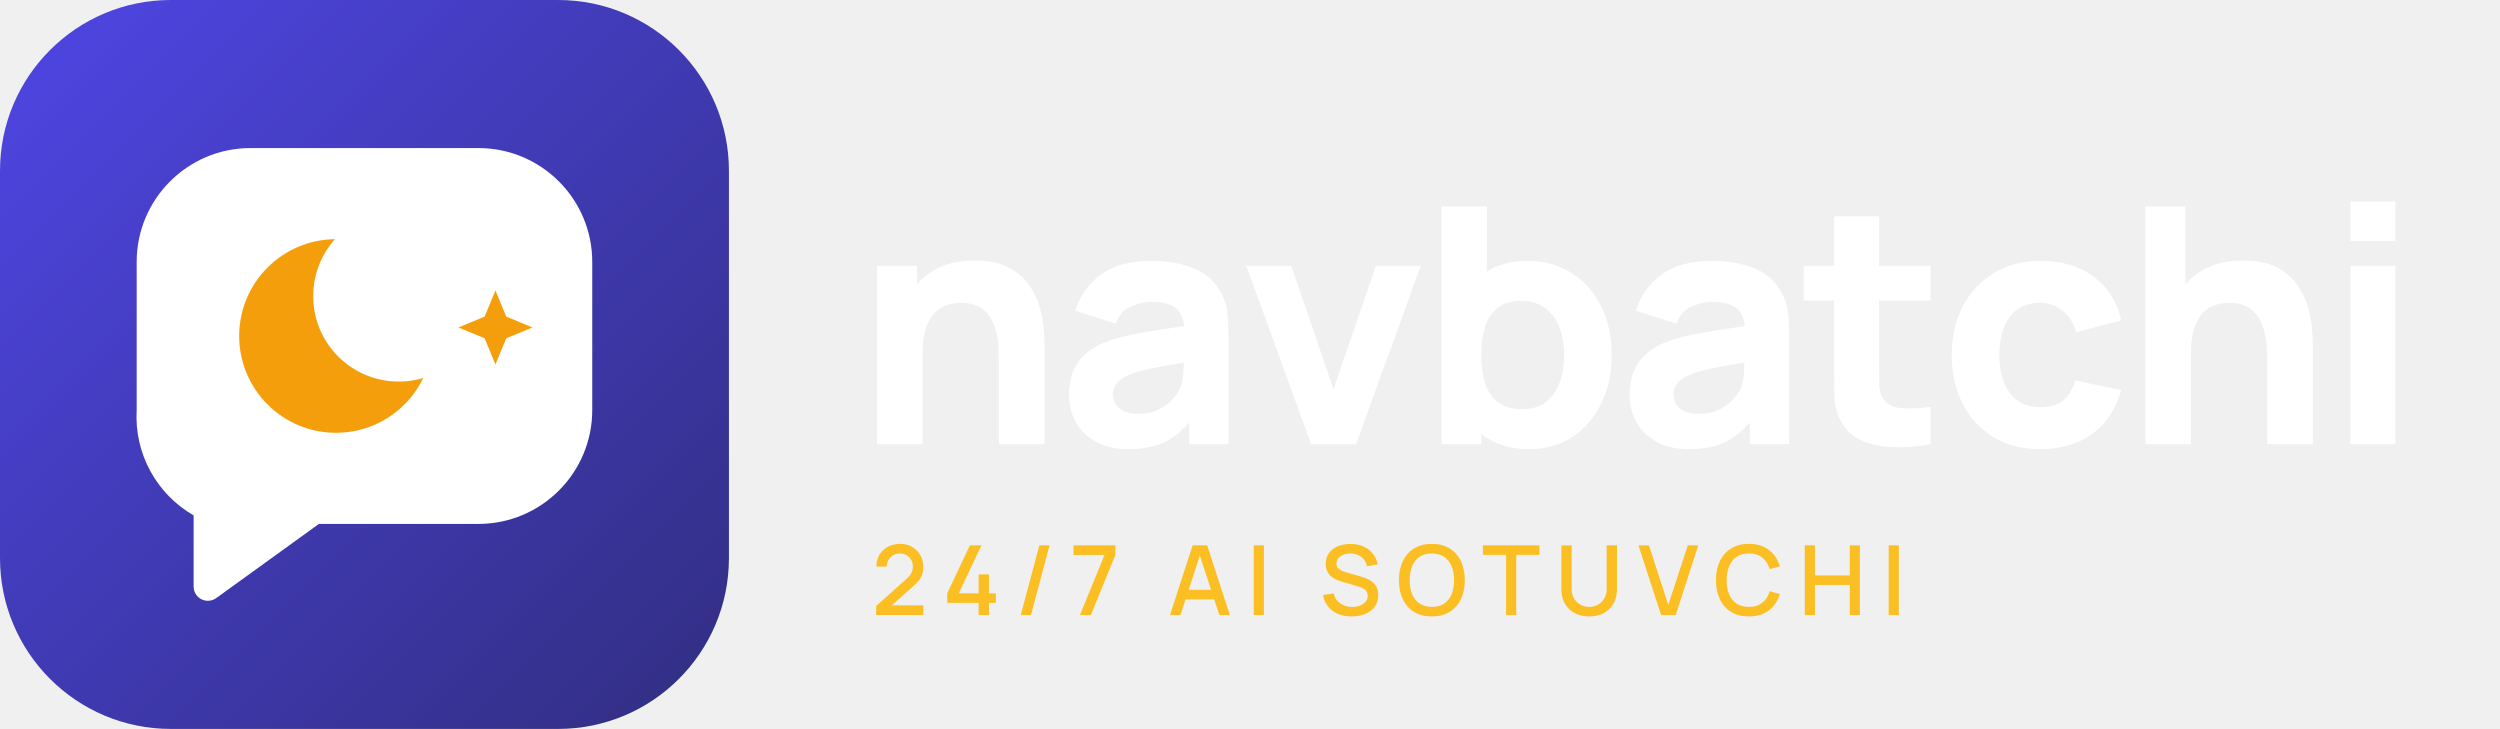
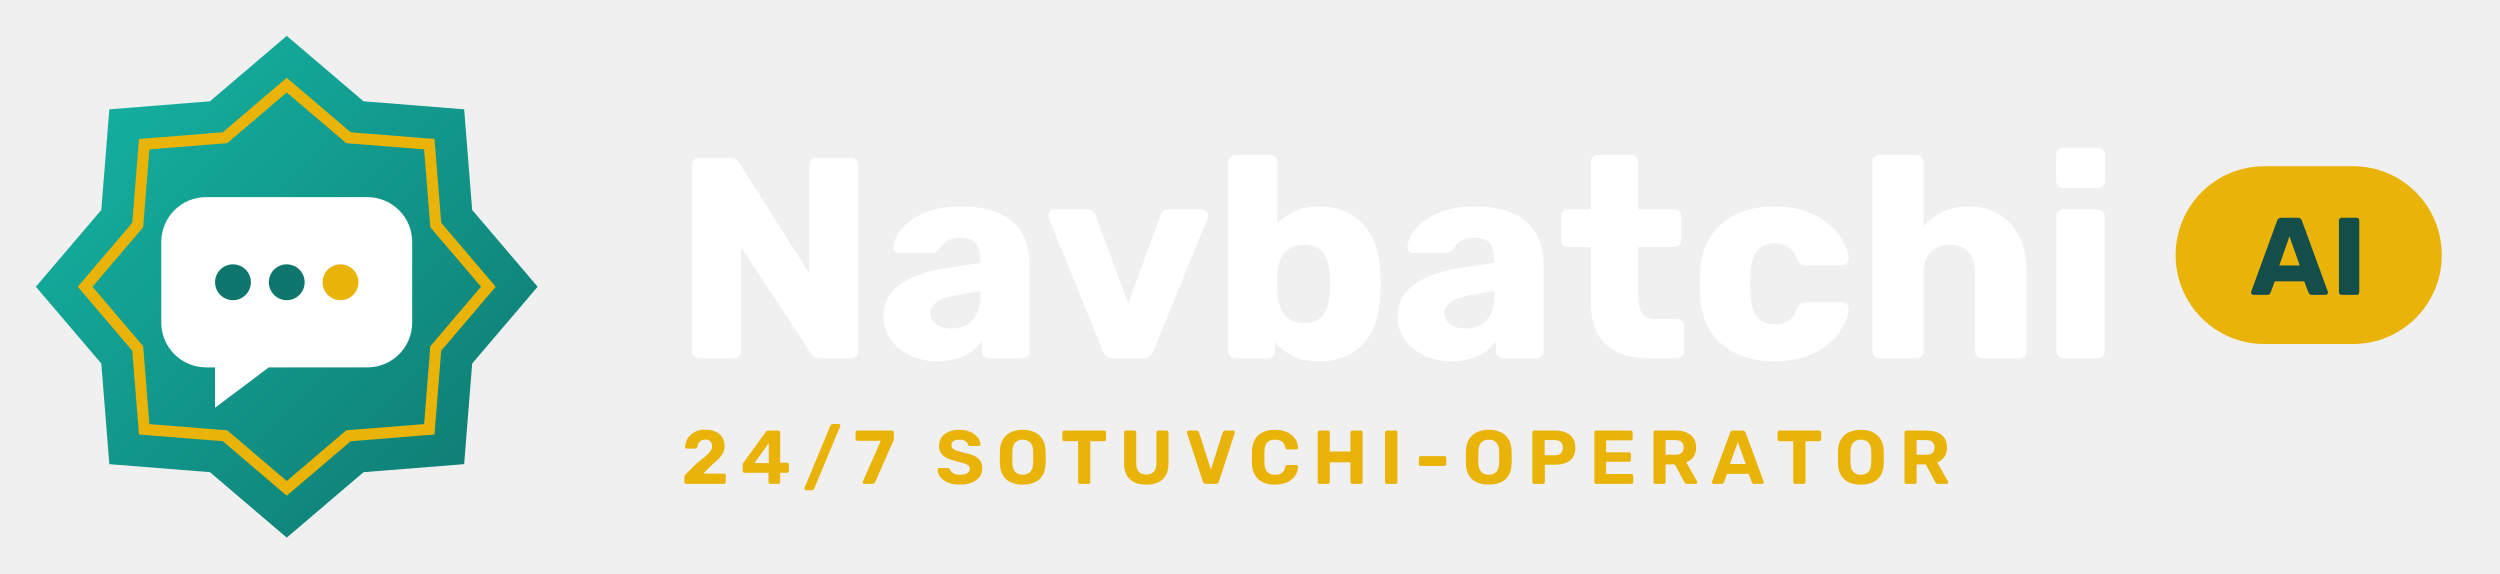
- <svg xmlns="http://www.w3.org/2000/svg" viewBox="0 0 439 128" width="439" height="128" role="img" aria-label="Navbatchi — 24/7 AI sotuvchi">
-   <defs>
-     <linearGradient id="nv-bg" x1="0" y1="0" x2="1" y2="1">
-       <stop offset="0" stop-color="#4F46E5" />
-       <stop offset="1" stop-color="#312E81" />
-     </linearGradient>
-     <mask id="nv-moon">
-       <rect width="128" height="128" fill="#fff" />
-       <circle cx="70" cy="52" r="15" fill="#000" />
-     </mask>
-   </defs>
-   <rect width="128" height="128" rx="30" fill="url(#nv-bg)" />
-   <path d="M44 26h40a20 20 0 0 1 20 20v26a20 20 0 0 1-20 20H56l-18 13a2.5 2.5 0 0 1-4-2V90.5A20 20 0 0 1 24 72V46a20 20 0 0 1 20-20z" fill="#fff" />
-   <circle cx="59" cy="59" r="17" fill="#F59E0B" mask="url(#nv-moon)" />
-   <path d="M87 51l1.9 4.6 4.6 1.9-4.6 1.9L87 64l-1.9-4.6-4.6-1.9 4.6-1.9z" fill="#F59E0B" />
-   <path d="M175.4 78V63.21Q175.4 62.14 175.29 60.47Q175.17 58.8 174.56 57.12Q173.95 55.44 172.58 54.31Q171.2 53.18 168.68 53.18Q167.66 53.18 166.5 53.5Q165.34 53.81 164.33 54.73Q163.31 55.64 162.66 57.41Q162.01 59.18 162.01 62.11L157.48 59.96Q157.48 56.25 158.99 53Q160.5 49.75 163.53 47.75Q166.56 45.75 171.17 45.75Q174.85 45.75 177.17 47Q179.49 48.25 180.78 50.16Q182.07 52.07 182.62 54.15Q183.18 56.22 183.29 57.93Q183.41 59.64 183.41 60.43V78ZM154 78V46.68H161.02V57.06H162.01V78ZM198.15 78.87Q194.78 78.87 192.45 77.58Q190.12 76.29 188.91 74.13Q187.71 71.97 187.71 69.36Q187.71 67.18 188.38 65.38Q189.04 63.59 190.54 62.21Q192.03 60.83 194.55 59.9Q196.29 59.27 198.7 58.77Q201.11 58.28 204.15 57.83Q207.2 57.38 210.85 56.83L208.01 58.4Q208.01 55.61 206.67 54.31Q205.34 53 202.21 53Q200.47 53 198.58 53.84Q196.7 54.68 195.94 56.83L188.81 54.57Q190 50.68 193.28 48.25Q196.55 45.81 202.21 45.81Q206.36 45.81 209.57 47.09Q212.79 48.36 214.45 51.49Q215.37 53.23 215.55 54.97Q215.72 56.71 215.72 58.86V78H208.82V71.56L209.81 72.9Q207.52 76.06 204.86 77.46Q202.21 78.87 198.15 78.87ZM199.83 72.66Q202 72.66 203.5 71.9Q204.99 71.13 205.88 70.14Q206.76 69.16 207.08 68.49Q207.69 67.21 207.79 65.52Q207.89 63.82 207.89 62.69L210.21 63.27Q206.7 63.85 204.53 64.24Q202.35 64.63 201.02 64.95Q199.69 65.27 198.67 65.65Q197.51 66.11 196.8 66.65Q196.09 67.18 195.76 67.82Q195.42 68.46 195.42 69.24Q195.42 70.31 195.96 71.08Q196.5 71.85 197.48 72.26Q198.47 72.66 199.83 72.66ZM230.23 78 218.86 46.68H226.75L234.17 68.37L241.6 46.68H249.49L238.12 78ZM268.58 78.87Q263.91 78.87 260.78 76.69Q257.64 74.52 256.06 70.78Q254.48 67.04 254.48 62.34Q254.48 57.64 256.05 53.9Q257.61 50.16 260.66 47.98Q263.7 45.81 268.17 45.81Q272.67 45.81 276 47.96Q279.34 50.1 281.18 53.83Q283.02 57.55 283.02 62.34Q283.02 67.04 281.21 70.78Q279.39 74.52 276.14 76.69Q272.9 78.87 268.58 78.87ZM253.15 78V36.24H261.09V56.54H260.11V78ZM267.3 71.85Q269.85 71.85 271.48 70.58Q273.1 69.3 273.88 67.14Q274.67 64.98 274.67 62.34Q274.67 59.73 273.85 57.57Q273.04 55.41 271.35 54.12Q269.65 52.83 267.01 52.83Q264.55 52.83 263.02 54.02Q261.5 55.21 260.8 57.35Q260.11 59.5 260.11 62.34Q260.11 65.18 260.8 67.33Q261.5 69.47 263.08 70.66Q264.66 71.85 267.3 71.85ZM296.6 78.87Q293.23 78.87 290.9 77.58Q288.56 76.29 287.36 74.13Q286.16 71.97 286.16 69.36Q286.16 67.18 286.83 65.38Q287.49 63.59 288.99 62.21Q290.48 60.83 293 59.9Q294.74 59.27 297.15 58.77Q299.56 58.28 302.6 57.83Q305.65 57.38 309.3 56.83L306.46 58.4Q306.46 55.61 305.12 54.31Q303.79 53 300.66 53Q298.92 53 297.03 53.84Q295.15 54.68 294.39 56.83L287.26 54.57Q288.45 50.68 291.73 48.25Q295 45.81 300.66 45.81Q304.81 45.81 308.02 47.09Q311.24 48.36 312.9 51.49Q313.82 53.23 314 54.97Q314.17 56.71 314.17 58.86V78H307.27V71.56L308.26 72.9Q305.97 76.06 303.31 77.46Q300.66 78.87 296.6 78.87ZM298.28 72.66Q300.46 72.66 301.95 71.9Q303.44 71.13 304.33 70.14Q305.21 69.16 305.53 68.49Q306.14 67.21 306.24 65.52Q306.34 63.82 306.34 62.69L308.66 63.27Q305.15 63.85 302.98 64.24Q300.8 64.63 299.47 64.95Q298.14 65.27 297.12 65.65Q295.96 66.11 295.25 66.65Q294.54 67.18 294.21 67.82Q293.87 68.46 293.87 69.24Q293.87 70.31 294.41 71.08Q294.95 71.85 295.93 72.26Q296.92 72.66 298.28 72.66ZM339 78Q335.76 78.61 332.64 78.54Q329.52 78.46 327.07 77.43Q324.62 76.41 323.34 74.11Q322.18 71.97 322.13 69.75Q322.07 67.53 322.07 64.72V37.98H329.96V64.25Q329.96 66.08 330 67.55Q330.04 69.01 330.59 69.88Q331.64 71.53 333.93 71.68Q336.22 71.82 339 71.45ZM316.73 52.77V46.68H339V52.77ZM358.27 78.87Q353.4 78.87 349.92 76.69Q346.44 74.52 344.58 70.78Q342.72 67.04 342.72 62.34Q342.72 57.58 344.65 53.84Q346.58 50.1 350.09 47.96Q353.6 45.81 358.38 45.81Q363.92 45.81 367.68 48.61Q371.43 51.41 372.48 56.25L364.59 58.34Q363.89 55.9 362.17 54.54Q360.44 53.18 358.27 53.18Q355.77 53.18 354.18 54.38Q352.58 55.58 351.83 57.66Q351.08 59.73 351.08 62.34Q351.08 66.43 352.89 68.97Q354.7 71.5 358.27 71.5Q360.94 71.5 362.33 70.29Q363.72 69.07 364.42 66.81L372.48 68.49Q371.14 73.48 367.43 76.17Q363.72 78.87 358.27 78.87ZM398.12 78V63.21Q398.12 62.14 398.01 60.47Q397.89 58.8 397.28 57.12Q396.67 55.44 395.29 54.31Q393.92 53.18 391.39 53.18Q390.38 53.18 389.22 53.5Q388.06 53.81 387.04 54.73Q386.03 55.64 385.38 57.41Q384.72 59.18 384.72 62.11L380.2 59.96Q380.2 56.25 381.71 53Q383.22 49.75 386.25 47.75Q389.28 45.75 393.89 45.75Q397.57 45.75 399.89 47Q402.21 48.25 403.5 50.16Q404.79 52.07 405.34 54.15Q405.89 56.22 406.01 57.93Q406.13 59.64 406.13 60.43V78ZM376.72 78V36.24H383.74V57.7H384.72V78ZM412.75 42.33V35.37H420.63V42.33ZM412.75 78V46.68H420.63V78Z" fill="#FFFFFF" />
-   <path d="M153.85 107.99 153.86 106.41 159.19 101.64Q159.83 101.06 160.07 100.54Q160.3 100.03 160.3 99.51Q160.3 98.85 160.01 98.33Q159.72 97.81 159.21 97.5Q158.7 97.19 158.04 97.19Q157.36 97.19 156.83 97.51Q156.3 97.83 156 98.36Q155.7 98.89 155.71 99.5H153.89Q153.89 98.31 154.43 97.41Q154.97 96.51 155.91 96.01Q156.86 95.5 158.08 95.5Q159.23 95.5 160.15 96.03Q161.07 96.55 161.6 97.46Q162.13 98.37 162.13 99.53Q162.13 100.37 161.91 100.96Q161.69 101.55 161.25 102.05Q160.8 102.55 160.14 103.14L156.03 106.81L155.83 106.3H162.13V107.99ZM171.85 108V105.86H166.33V104.19L170.31 95.76H172.34L168.36 104.19H171.85V100.87H173.66V104.19H174.87V105.86H173.66V108ZM182.51 95.76H184.3L181.04 108H179.24ZM189.64 108 193.95 97.45H188.5V95.76H195.86V97.45L191.56 108ZM205.45 108 209.43 95.76H211.98L215.96 108H214.12L210.45 96.83H210.92L207.29 108ZM207.51 105.24V103.57H213.9V105.24ZM220.16 108V95.76H221.94V108ZM237.33 108.25Q236.01 108.25 234.95 107.8Q233.89 107.35 233.21 106.5Q232.52 105.66 232.32 104.49L234.17 104.21Q234.45 105.33 235.34 105.95Q236.24 106.58 237.43 106.58Q238.17 106.58 238.79 106.35Q239.41 106.11 239.79 105.68Q240.17 105.24 240.17 104.62Q240.17 104.29 240.05 104.04Q239.94 103.78 239.74 103.59Q239.54 103.4 239.25 103.26Q238.97 103.12 238.63 103.02L235.49 102.09Q235.03 101.96 234.56 101.74Q234.08 101.52 233.69 101.17Q233.29 100.82 233.05 100.29Q232.8 99.77 232.8 99.02Q232.8 97.89 233.38 97.1Q233.96 96.32 234.96 95.91Q235.95 95.51 237.18 95.52Q238.42 95.53 239.4 95.95Q240.39 96.38 241.04 97.18Q241.69 97.97 241.94 99.1L240.03 99.43Q239.9 98.73 239.49 98.23Q239.07 97.74 238.47 97.47Q237.86 97.21 237.16 97.19Q236.48 97.18 235.91 97.4Q235.35 97.62 235.01 98.02Q234.68 98.42 234.68 98.94Q234.68 99.45 234.97 99.76Q235.27 100.08 235.71 100.26Q236.15 100.44 236.58 100.56L238.84 101.2Q239.27 101.32 239.81 101.52Q240.35 101.72 240.85 102.08Q241.36 102.44 241.69 103.02Q242.02 103.61 242.02 104.51Q242.02 105.43 241.65 106.13Q241.27 106.84 240.62 107.31Q239.97 107.78 239.12 108.02Q238.27 108.25 237.33 108.25ZM251.44 108.25Q249.6 108.25 248.31 107.45Q247.02 106.65 246.33 105.21Q245.65 103.77 245.65 101.88Q245.65 99.99 246.33 98.55Q247.02 97.11 248.31 96.31Q249.6 95.5 251.44 95.5Q253.27 95.5 254.56 96.31Q255.86 97.11 256.54 98.55Q257.22 99.99 257.22 101.88Q257.22 103.77 256.54 105.21Q255.86 106.65 254.56 107.45Q253.27 108.25 251.44 108.25ZM251.44 106.57Q252.74 106.58 253.6 105.99Q254.47 105.4 254.9 104.34Q255.33 103.28 255.33 101.88Q255.33 100.48 254.9 99.43Q254.47 98.38 253.6 97.79Q252.74 97.21 251.44 97.19Q250.14 97.18 249.27 97.77Q248.41 98.36 247.98 99.42Q247.54 100.48 247.54 101.88Q247.53 103.28 247.97 104.33Q248.4 105.38 249.27 105.97Q250.14 106.55 251.44 106.57ZM264.47 108V97.44H260.4V95.76H270.32V97.44H266.25V108ZM279.06 108.25Q277.62 108.25 276.52 107.67Q275.42 107.08 274.8 106.01Q274.18 104.94 274.18 103.49V95.77L275.98 95.76V103.4Q275.98 104.18 276.24 104.78Q276.51 105.37 276.95 105.77Q277.39 106.17 277.94 106.38Q278.49 106.58 279.06 106.58Q279.64 106.58 280.19 106.37Q280.73 106.17 281.17 105.77Q281.61 105.36 281.87 104.77Q282.13 104.18 282.13 103.4V95.76H283.94V103.49Q283.94 104.93 283.32 106Q282.7 107.07 281.6 107.66Q280.5 108.25 279.06 108.25ZM291.69 108 287.71 95.76H289.55L292.95 106.2L296.38 95.76H298.22L294.25 108ZM307.11 108.25Q305.27 108.25 303.98 107.45Q302.69 106.65 302 105.21Q301.32 103.77 301.32 101.88Q301.32 99.99 302 98.55Q302.69 97.11 303.98 96.31Q305.27 95.5 307.11 95.5Q309.23 95.5 310.62 96.57Q312.01 97.64 312.55 99.45L310.75 99.94Q310.39 98.66 309.48 97.93Q308.57 97.19 307.11 97.19Q305.81 97.19 304.94 97.78Q304.08 98.37 303.64 99.42Q303.2 100.48 303.2 101.88Q303.19 103.28 303.63 104.34Q304.06 105.39 304.93 105.98Q305.81 106.57 307.11 106.57Q308.57 106.57 309.48 105.83Q310.39 105.09 310.75 103.82L312.55 104.31Q312.01 106.12 310.62 107.19Q309.23 108.25 307.11 108.25ZM316.92 108V95.76H318.7V101.04H324.82V95.76H326.6V108H324.82V102.71H318.7V108ZM331.65 108V95.76H333.43V108Z" fill="#FBBF24" />
+ <svg xmlns="http://www.w3.org/2000/svg" viewBox="0 0 558 128" width="558" height="128" role="img" aria-label="Navbatchi AI">
+   <g>
+     <defs>
+       <linearGradient id="bt" x1="0" y1="0" x2="1" y2="1">
+         <stop offset="0" stop-color="#14B8A6" />
+         <stop offset="1" stop-color="#0F766E" />
+       </linearGradient>
+     </defs>
+     <path d="M64.00,8.00 L81.14,22.61 L103.60,24.40 L105.39,46.86 L120.00,64.00 L105.39,81.14 L103.60,103.60 L81.14,105.39 L64.00,120.00 L46.86,105.39 L24.40,103.60 L22.61,81.14 L8.00,64.00 L22.61,46.86 L24.40,24.40 L46.86,22.61Z" fill="url(#bt)" />
+     <path d="M64.00,19.00 L77.78,30.74 L95.82,32.18 L97.26,50.22 L109.00,64.00 L97.26,77.78 L95.82,95.82 L77.78,97.26 L64.00,109.00 L50.22,97.26 L32.18,95.82 L30.74,77.78 L19.00,64.00 L30.74,50.22 L32.18,32.18 L50.22,30.74Z" fill="none" stroke="#EAB308" stroke-width="2.5" />
+     <path d="M46 44h36a10 10 0 0 1 10 10v18a10 10 0 0 1-10 10H60l-12 9v-9h-2a10 10 0 0 1-10-10V54a10 10 0 0 1 10-10z" fill="#fff" />
+     <circle cx="52" cy="63" r="4" fill="#0F766E" />
+     <circle cx="64" cy="63" r="4" fill="#0F766E" />
+     <circle cx="76" cy="63" r="4" fill="#EAB308" />
+   </g>
+   <path d="M156.06 80Q155.38 80 154.92 79.54Q154.46 79.07 154.46 78.39V36.83Q154.46 36.13 154.92 35.66Q155.38 35.2 156.06 35.2H162.89Q163.93 35.2 164.41 35.68Q164.89 36.16 165.03 36.41L180.65 61.02V36.83Q180.65 36.13 181.11 35.66Q181.58 35.2 182.26 35.2H189.93Q190.63 35.2 191.1 35.66Q191.56 36.13 191.56 36.83V78.37Q191.56 79.05 191.1 79.52Q190.63 80 189.95 80H183.1Q182.06 80 181.6 79.5Q181.13 79 180.96 78.79L165.37 55.1V78.39Q165.37 79.07 164.9 79.54Q164.44 80 163.74 80ZM209.26 80.64Q205.83 80.64 203.1 79.32Q200.36 78 198.78 75.76Q197.2 73.51 197.2 70.7Q197.2 66.15 200.9 63.51Q204.6 60.86 210.72 59.9L218.75 58.69V57.81Q218.75 55.5 217.79 54.28Q216.83 53.07 214.28 53.07Q212.48 53.07 211.37 53.78Q210.26 54.5 209.57 55.69Q209.01 56.49 208 56.49H200.81Q200.12 56.49 199.74 56.09Q199.36 55.7 199.4 55.08Q199.44 53.98 200.3 52.46Q201.15 50.94 202.94 49.48Q204.72 48.03 207.54 47.06Q210.36 46.08 214.36 46.08Q218.5 46.08 221.44 47.04Q224.39 48.01 226.22 49.72Q228.06 51.43 228.94 53.8Q229.81 56.16 229.81 58.92V78.39Q229.81 79.07 229.35 79.54Q228.88 80 228.2 80H220.8Q220.12 80 219.65 79.54Q219.19 79.07 219.19 78.39V76.14Q218.34 77.38 216.95 78.39Q215.56 79.4 213.66 80.02Q211.75 80.64 209.26 80.64ZM212.26 73.33Q214.16 73.33 215.66 72.53Q217.15 71.73 218.01 70.03Q218.87 68.34 218.87 65.78V64.93L213.41 65.88Q210.4 66.38 209.04 67.43Q207.67 68.48 207.67 69.9Q207.67 70.98 208.3 71.74Q208.94 72.5 209.99 72.92Q211.04 73.33 212.26 73.33ZM248.42 80Q247.43 80 246.97 79.51Q246.5 79.02 246.18 78.4L234.09 48.7Q234 48.44 234 48.16Q234 47.57 234.42 47.14Q234.85 46.72 235.44 46.72H242.7Q243.54 46.72 243.98 47.17Q244.41 47.62 244.55 48.04L251.81 67.73L259.06 48.04Q259.23 47.62 259.65 47.17Q260.07 46.72 260.91 46.72H268.18Q268.77 46.72 269.19 47.14Q269.62 47.57 269.62 48.16Q269.62 48.44 269.53 48.7L257.43 78.4Q257.18 79.02 256.68 79.51Q256.18 80 255.2 80ZM294.5 80.64Q290.93 80.64 288.52 79.44Q286.11 78.24 284.55 76.34V78.39Q284.55 79.07 284.08 79.54Q283.62 80 282.94 80H275.73Q275.05 80 274.59 79.54Q274.12 79.07 274.12 78.39V36.17Q274.12 35.49 274.59 35.02Q275.05 34.56 275.73 34.56H283.54Q284.22 34.56 284.68 35.02Q285.15 35.49 285.15 36.17V49.86Q286.71 48.18 289.02 47.13Q291.33 46.08 294.5 46.08Q297.68 46.08 300.14 47.14Q302.6 48.21 304.34 50.17Q306.08 52.13 307.04 54.9Q308.01 57.67 308.12 61.09Q308.18 62.33 308.18 63.32Q308.18 64.31 308.12 65.59Q307.97 69.17 307 71.96Q306.04 74.75 304.3 76.69Q302.56 78.63 300.12 79.64Q297.68 80.64 294.5 80.64ZM291.04 72.09Q293.21 72.09 294.43 71.18Q295.64 70.28 296.18 68.75Q296.72 67.22 296.85 65.35Q297 63.36 296.85 61.37Q296.72 59.5 296.18 57.97Q295.64 56.44 294.43 55.54Q293.21 54.63 291.04 54.63Q289.04 54.63 287.76 55.5Q286.49 56.36 285.85 57.74Q285.21 59.11 285.15 60.71Q285.08 61.95 285.08 63.11Q285.08 64.26 285.15 65.54Q285.24 67.25 285.81 68.74Q286.39 70.23 287.67 71.16Q288.95 72.09 291.04 72.09ZM323.98 80.64Q320.55 80.64 317.82 79.32Q315.09 78 313.51 75.76Q311.93 73.51 311.93 70.7Q311.93 66.15 315.63 63.51Q319.33 60.86 325.44 59.9L333.47 58.69V57.81Q333.47 55.5 332.51 54.28Q331.55 53.07 329.01 53.07Q327.2 53.07 326.09 53.78Q324.98 54.5 324.3 55.69Q323.74 56.49 322.72 56.49H315.54Q314.85 56.49 314.47 56.09Q314.09 55.7 314.13 55.08Q314.17 53.98 315.02 52.46Q315.87 50.94 317.66 49.48Q319.45 48.03 322.27 47.06Q325.09 46.08 329.09 46.08Q333.22 46.08 336.17 47.04Q339.11 48.01 340.95 49.72Q342.78 51.43 343.66 53.8Q344.54 56.16 344.54 58.92V78.39Q344.54 79.07 344.07 79.54Q343.61 80 342.93 80H335.52Q334.84 80 334.38 79.54Q333.91 79.07 333.91 78.39V76.14Q333.06 77.38 331.68 78.39Q330.29 79.4 328.38 80.02Q326.47 80.64 323.98 80.64ZM326.98 73.33Q328.89 73.33 330.38 72.53Q331.87 71.73 332.73 70.03Q333.59 68.34 333.59 65.78V64.93L328.14 65.88Q325.13 66.38 323.76 67.43Q322.39 68.48 322.39 69.9Q322.39 70.98 323.03 71.74Q323.66 72.5 324.71 72.92Q325.76 73.33 326.98 73.33ZM368.32 80Q364.2 80 361.22 78.69Q358.24 77.38 356.65 74.59Q355.06 71.8 355.06 67.39V55.11H350.03Q349.35 55.11 348.88 54.65Q348.42 54.18 348.42 53.5V48.33Q348.42 47.65 348.88 47.18Q349.35 46.72 350.03 46.72H355.06V36.17Q355.06 35.49 355.52 35.02Q355.99 34.56 356.67 34.56H364.08Q364.76 34.56 365.22 35.02Q365.68 35.49 365.68 36.17V46.72H373.7Q374.38 46.72 374.84 47.18Q375.31 47.65 375.31 48.33V53.5Q375.31 54.18 374.84 54.65Q374.38 55.11 373.7 55.11H365.68V66.5Q365.68 68.69 366.52 69.95Q367.36 71.21 369.32 71.21H374.26Q374.94 71.21 375.4 71.67Q375.87 72.14 375.87 72.82V78.39Q375.87 79.07 375.4 79.54Q374.94 80 374.26 80ZM395.96 80.64Q391.24 80.64 387.58 78.92Q383.93 77.2 381.8 73.91Q379.66 70.62 379.46 65.96Q379.39 64.96 379.39 63.4Q379.39 61.84 379.46 60.8Q379.66 56.11 381.78 52.82Q383.89 49.52 387.56 47.8Q391.24 46.08 395.96 46.08Q400.39 46.08 403.54 47.33Q406.68 48.58 408.66 50.44Q410.64 52.3 411.61 54.26Q412.58 56.21 412.65 57.66Q412.71 58.34 412.2 58.8Q411.7 59.26 411.04 59.26H402.9Q402.22 59.26 401.86 58.94Q401.49 58.61 401.17 57.96Q400.38 56.03 399.21 55.17Q398.03 54.31 396.16 54.31Q393.61 54.31 392.22 55.99Q390.83 57.66 390.72 61.12Q390.63 63.68 390.72 65.64Q390.87 69.18 392.24 70.79Q393.61 72.41 396.16 72.41Q398.15 72.41 399.29 71.55Q400.42 70.69 401.17 68.76Q401.45 68.11 401.84 67.78Q402.22 67.46 402.9 67.46H411.04Q411.7 67.46 412.2 67.92Q412.71 68.38 412.65 69.06Q412.58 70.11 412.01 71.58Q411.44 73.05 410.22 74.63Q409.01 76.22 407.07 77.58Q405.14 78.94 402.37 79.79Q399.61 80.64 395.96 80.64ZM419.52 80Q418.84 80 418.38 79.54Q417.92 79.07 417.92 78.39V36.17Q417.92 35.49 418.38 35.02Q418.84 34.56 419.52 34.56H427.73Q428.41 34.56 428.88 35.02Q429.34 35.49 429.34 36.17V50.46Q431.03 48.46 433.55 47.27Q436.08 46.08 439.45 46.08Q443.12 46.08 446.04 47.75Q448.95 49.42 450.63 52.63Q452.31 55.84 452.31 60.54V78.39Q452.31 79.07 451.84 79.54Q451.38 80 450.7 80H442.45Q441.77 80 441.31 79.54Q440.84 79.07 440.84 78.39V60.94Q440.84 57.94 439.39 56.28Q437.93 54.63 435.17 54.63Q432.51 54.63 430.92 56.28Q429.34 57.94 429.34 60.94V78.39Q429.34 79.07 428.88 79.54Q428.41 80 427.73 80ZM460.6 80Q459.92 80 459.46 79.54Q458.99 79.07 458.99 78.39V48.33Q458.99 47.65 459.46 47.18Q459.92 46.72 460.6 46.72H468.17Q468.85 46.72 469.31 47.18Q469.78 47.65 469.78 48.33V78.39Q469.78 79.07 469.31 79.54Q468.85 80 468.17 80ZM460.54 41.95Q459.86 41.95 459.39 41.49Q458.93 41.02 458.93 40.34V34.59Q458.93 33.91 459.39 33.44Q459.86 32.96 460.54 32.96H468.21Q468.89 32.96 469.36 33.44Q469.84 33.91 469.84 34.59V40.34Q469.84 41.02 469.36 41.49Q468.89 41.95 468.21 41.95Z" fill="#fff" />
+   <rect x="485.6" y="37.1" width="59.4" height="39.68" rx="19.8" fill="#EAB308" />
+   <path d="M502.96 65.82Q502.75 65.82 502.59 65.66Q502.44 65.51 502.44 65.29Q502.44 65.19 502.47 65.08L508.24 49.29Q508.32 49.03 508.55 48.81Q508.78 48.6 509.2 48.6H512.85Q513.26 48.6 513.49 48.81Q513.72 49.03 513.8 49.29L519.57 65.08Q519.6 65.19 519.6 65.29Q519.6 65.51 519.45 65.66Q519.29 65.82 519.08 65.82H516.05Q515.67 65.82 515.49 65.64Q515.31 65.45 515.25 65.29L514.31 62.8H507.73L506.79 65.29Q506.74 65.45 506.56 65.64Q506.39 65.82 505.99 65.82ZM508.74 59.25H513.3L511.01 52.76ZM522.66 65.82Q522.4 65.82 522.22 65.64Q522.05 65.46 522.05 65.2V49.21Q522.05 48.95 522.22 48.77Q522.4 48.6 522.66 48.6H525.98Q526.24 48.6 526.42 48.77Q526.59 48.95 526.59 49.21V65.2Q526.59 65.46 526.42 65.64Q526.24 65.82 525.98 65.82Z" fill="#134E4A" />
+   <path d="M153.15 108Q152.97 108 152.86 107.88Q152.74 107.76 152.74 107.58V106.55Q152.74 106.42 152.81 106.19Q152.88 105.95 153.16 105.73L155.4 103.52Q156.63 102.57 157.41 101.9Q158.19 101.23 158.56 100.69Q158.94 100.15 158.94 99.64Q158.94 98.97 158.57 98.54Q158.21 98.11 157.4 98.11Q156.85 98.11 156.48 98.34Q156.11 98.57 155.91 98.95Q155.71 99.32 155.63 99.75Q155.58 99.97 155.42 100.05Q155.26 100.14 155.09 100.14H153.29Q153.13 100.14 153.03 100.04Q152.92 99.93 152.92 99.79Q152.94 99.01 153.25 98.31Q153.57 97.61 154.14 97.07Q154.72 96.52 155.54 96.21Q156.36 95.9 157.39 95.9Q158.81 95.9 159.78 96.37Q160.75 96.84 161.24 97.65Q161.74 98.47 161.74 99.53Q161.74 100.35 161.41 101.04Q161.07 101.74 160.45 102.38Q159.83 103.02 158.96 103.69L156.96 105.71H161.57Q161.76 105.71 161.88 105.83Q162 105.95 162 106.13V107.58Q162 107.76 161.88 107.88Q161.76 108 161.57 108ZM171.94 108Q171.77 108 171.65 107.88Q171.53 107.76 171.53 107.58V105.53H166.19Q166.01 105.53 165.89 105.41Q165.77 105.29 165.77 105.11V103.74Q165.77 103.61 165.82 103.47Q165.87 103.34 165.96 103.22L170.94 96.39Q171.16 96.1 171.57 96.1H173.72Q173.9 96.1 174.02 96.22Q174.14 96.34 174.14 96.52V103.27H175.65Q175.85 103.27 175.96 103.39Q176.08 103.51 176.08 103.68V105.11Q176.08 105.29 175.96 105.41Q175.84 105.53 175.66 105.53H174.14V107.58Q174.14 107.76 174.02 107.88Q173.9 108 173.72 108ZM168.41 103.36H171.59V98.88ZM179.88 109.43Q179.74 109.43 179.63 109.32Q179.52 109.22 179.52 109.07Q179.52 108.99 179.57 108.89L185.34 95.02Q185.4 94.89 185.52 94.77Q185.65 94.64 185.9 94.64H187.21Q187.35 94.64 187.46 94.74Q187.57 94.85 187.57 95Q187.57 95.06 187.52 95.17L181.73 109.04Q181.69 109.16 181.55 109.3Q181.42 109.43 181.16 109.43ZM192.91 108Q192.76 108 192.65 107.89Q192.55 107.78 192.55 107.63Q192.55 107.56 192.59 107.47L196.6 98.38H191.38Q191.2 98.38 191.08 98.26Q190.96 98.14 190.96 97.97V96.53Q190.96 96.34 191.08 96.22Q191.2 96.1 191.38 96.1H199.08Q199.27 96.1 199.39 96.22Q199.51 96.34 199.51 96.53V97.8Q199.51 98.05 199.46 98.21Q199.41 98.38 199.33 98.55L195.34 107.59Q195.28 107.7 195.15 107.85Q195.02 108 194.77 108ZM214.26 108.17Q212.62 108.17 211.53 107.69Q210.43 107.22 209.87 106.45Q209.31 105.68 209.27 104.82Q209.27 104.68 209.38 104.57Q209.48 104.47 209.64 104.47H211.46Q211.68 104.47 211.8 104.55Q211.92 104.64 212.02 104.78Q212.14 105.07 212.4 105.35Q212.67 105.62 213.12 105.8Q213.58 105.97 214.26 105.97Q215.37 105.97 215.92 105.61Q216.47 105.25 216.47 104.64Q216.47 104.21 216.18 103.94Q215.88 103.66 215.24 103.44Q214.6 103.23 213.54 102.98Q212.26 102.69 211.38 102.26Q210.49 101.83 210.04 101.14Q209.59 100.46 209.59 99.43Q209.59 98.41 210.14 97.62Q210.7 96.83 211.73 96.38Q212.75 95.93 214.16 95.93Q215.3 95.93 216.17 96.23Q217.04 96.53 217.63 97.03Q218.22 97.52 218.52 98.09Q218.83 98.66 218.85 99.18Q218.85 99.32 218.75 99.43Q218.65 99.54 218.49 99.54H216.58Q216.42 99.54 216.28 99.47Q216.15 99.41 216.05 99.24Q215.96 98.78 215.46 98.45Q214.95 98.13 214.16 98.13Q213.33 98.13 212.84 98.43Q212.35 98.74 212.35 99.36Q212.35 99.77 212.6 100.06Q212.85 100.34 213.43 100.55Q214.02 100.76 215 101.01Q216.49 101.31 217.42 101.74Q218.36 102.17 218.79 102.84Q219.23 103.51 219.23 104.53Q219.23 105.67 218.6 106.49Q217.97 107.3 216.85 107.74Q215.73 108.17 214.26 108.17ZM228.28 108.17Q226.73 108.17 225.61 107.66Q224.49 107.16 223.87 106.12Q223.24 105.08 223.18 103.53Q223.16 102.8 223.16 102.08Q223.16 101.35 223.18 100.6Q223.24 99.07 223.88 98.03Q224.52 96.98 225.65 96.46Q226.78 95.93 228.28 95.93Q229.78 95.93 230.91 96.46Q232.04 96.98 232.68 98.03Q233.33 99.07 233.37 100.6Q233.41 101.35 233.41 102.08Q233.41 102.8 233.37 103.53Q233.32 105.08 232.69 106.12Q232.06 107.16 230.94 107.66Q229.82 108.17 228.28 108.17ZM228.28 105.97Q229.28 105.97 229.91 105.37Q230.55 104.77 230.59 103.44Q230.62 102.69 230.62 102.04Q230.62 101.39 230.59 100.66Q230.56 99.77 230.26 99.21Q229.96 98.65 229.45 98.39Q228.94 98.13 228.28 98.13Q227.63 98.13 227.12 98.39Q226.6 98.65 226.3 99.21Q226 99.77 225.97 100.66Q225.95 101.39 225.95 102.04Q225.95 102.69 225.97 103.44Q226.02 104.77 226.65 105.37Q227.28 105.97 228.28 105.97ZM241.05 108Q240.87 108 240.75 107.88Q240.63 107.76 240.63 107.58V98.47H237.54Q237.36 98.47 237.24 98.35Q237.12 98.23 237.12 98.05V96.53Q237.12 96.34 237.24 96.22Q237.36 96.1 237.54 96.1H246.44Q246.63 96.1 246.75 96.22Q246.87 96.34 246.87 96.53V98.05Q246.87 98.23 246.75 98.35Q246.63 98.47 246.44 98.47H243.36V107.58Q243.36 107.76 243.24 107.88Q243.12 108 242.94 108ZM255.87 108.17Q254.36 108.17 253.24 107.67Q252.13 107.17 251.51 106.12Q250.9 105.08 250.9 103.45V96.53Q250.9 96.34 251.02 96.22Q251.14 96.1 251.31 96.1H253.17Q253.36 96.1 253.48 96.22Q253.6 96.34 253.6 96.53V103.44Q253.6 104.69 254.19 105.31Q254.79 105.92 255.86 105.92Q256.92 105.92 257.51 105.31Q258.11 104.69 258.11 103.44V96.53Q258.11 96.34 258.23 96.22Q258.36 96.1 258.54 96.1H260.39Q260.57 96.1 260.69 96.22Q260.81 96.34 260.81 96.53V103.45Q260.81 105.08 260.2 106.12Q259.59 107.17 258.48 107.67Q257.37 108.17 255.87 108.17ZM269.16 108Q268.88 108 268.72 107.85Q268.55 107.71 268.49 107.51L264.93 96.61Q264.9 96.53 264.9 96.46Q264.9 96.31 265.01 96.21Q265.11 96.1 265.26 96.1H267.05Q267.31 96.1 267.45 96.24Q267.59 96.38 267.63 96.51L270.27 104.82L272.91 96.51Q272.96 96.38 273.09 96.24Q273.23 96.1 273.49 96.1H275.28Q275.43 96.1 275.53 96.21Q275.64 96.31 275.64 96.46Q275.64 96.53 275.61 96.61L272.05 107.51Q271.99 107.71 271.83 107.85Q271.67 108 271.38 108ZM284.56 108.17Q282.97 108.17 281.85 107.63Q280.73 107.09 280.12 106.07Q279.5 105.04 279.44 103.56Q279.43 102.87 279.43 102.07Q279.43 101.27 279.44 100.54Q279.5 99.08 280.12 98.05Q280.74 97.02 281.87 96.47Q282.99 95.93 284.56 95.93Q285.71 95.93 286.64 96.22Q287.57 96.51 288.25 97.05Q288.93 97.59 289.31 98.33Q289.68 99.06 289.71 99.95Q289.72 100.1 289.61 100.21Q289.5 100.31 289.34 100.31H287.4Q287.19 100.31 287.08 100.21Q286.96 100.12 286.89 99.88Q286.64 98.86 286.04 98.5Q285.44 98.13 284.55 98.13Q283.51 98.13 282.9 98.71Q282.28 99.28 282.23 100.62Q282.18 102.02 282.23 103.48Q282.28 104.82 282.9 105.39Q283.51 105.97 284.55 105.97Q285.44 105.97 286.05 105.6Q286.65 105.22 286.89 104.22Q286.95 103.97 287.07 103.88Q287.19 103.79 287.4 103.79H289.34Q289.5 103.79 289.61 103.89Q289.72 104 289.71 104.15Q289.68 105.04 289.31 105.77Q288.93 106.51 288.25 107.05Q287.57 107.59 286.64 107.88Q285.71 108.17 284.56 108.17ZM294.53 108Q294.35 108 294.23 107.88Q294.11 107.77 294.11 107.58V96.53Q294.11 96.34 294.23 96.22Q294.35 96.1 294.53 96.1H296.39Q296.58 96.1 296.7 96.22Q296.81 96.34 296.81 96.53V100.78H301.42V96.53Q301.42 96.34 301.54 96.22Q301.66 96.1 301.84 96.1H303.7Q303.89 96.1 304.01 96.22Q304.13 96.34 304.13 96.53V107.58Q304.13 107.76 304.01 107.88Q303.89 108 303.7 108H301.84Q301.66 108 301.54 107.88Q301.42 107.76 301.42 107.58V103.19H296.81V107.58Q296.81 107.76 296.7 107.88Q296.58 108 296.39 108ZM309.56 108Q309.38 108 309.26 107.88Q309.14 107.76 309.14 107.58V96.52Q309.14 96.34 309.26 96.22Q309.38 96.1 309.56 96.1H311.5Q311.67 96.1 311.79 96.22Q311.91 96.34 311.91 96.52V107.58Q311.91 107.76 311.79 107.88Q311.67 108 311.5 108ZM317.1 103.99Q316.92 103.99 316.81 103.87Q316.69 103.76 316.69 103.58V102.22Q316.69 102.04 316.81 101.93Q316.92 101.81 317.1 101.81H322.38Q322.56 101.81 322.68 101.93Q322.8 102.04 322.8 102.22V103.58Q322.8 103.76 322.68 103.87Q322.56 103.99 322.38 103.99ZM332.29 108.17Q330.75 108.17 329.63 107.66Q328.51 107.16 327.88 106.12Q327.25 105.08 327.19 103.53Q327.18 102.8 327.18 102.08Q327.18 101.35 327.19 100.6Q327.25 99.07 327.89 98.03Q328.53 96.98 329.66 96.46Q330.79 95.93 332.29 95.93Q333.79 95.93 334.92 96.46Q336.05 96.98 336.7 98.03Q337.35 99.07 337.39 100.6Q337.42 101.35 337.42 102.08Q337.42 102.8 337.39 103.53Q337.34 105.08 336.71 106.12Q336.07 107.16 334.95 107.66Q333.83 108.17 332.29 108.17ZM332.29 105.97Q333.29 105.97 333.92 105.37Q334.56 104.77 334.6 103.44Q334.63 102.69 334.63 102.04Q334.63 101.39 334.6 100.66Q334.58 99.77 334.27 99.21Q333.97 98.65 333.46 98.39Q332.95 98.13 332.29 98.13Q331.64 98.13 331.13 98.39Q330.62 98.65 330.32 99.21Q330.01 99.77 329.98 100.66Q329.96 101.39 329.96 102.04Q329.96 102.69 329.98 103.44Q330.03 104.77 330.66 105.37Q331.3 105.97 332.29 105.97ZM342.44 108Q342.26 108 342.14 107.88Q342.02 107.76 342.02 107.58V96.53Q342.02 96.34 342.14 96.22Q342.26 96.1 342.44 96.1H347.1Q348.47 96.1 349.48 96.53Q350.5 96.95 351.06 97.81Q351.62 98.66 351.62 99.95Q351.62 101.24 351.06 102.08Q350.5 102.91 349.48 103.32Q348.47 103.73 347.1 103.73H344.81V107.58Q344.81 107.76 344.69 107.88Q344.57 108 344.39 108ZM344.77 101.62H347.01Q347.87 101.62 348.35 101.2Q348.84 100.77 348.84 99.93Q348.84 99.18 348.4 98.7Q347.97 98.22 347.01 98.22H344.77ZM356.28 108Q356.1 108 355.98 107.88Q355.86 107.76 355.86 107.58V96.53Q355.86 96.34 355.98 96.22Q356.1 96.1 356.28 96.1H363.98Q364.17 96.1 364.29 96.22Q364.41 96.34 364.41 96.53V97.88Q364.41 98.06 364.29 98.18Q364.17 98.3 363.98 98.3H358.48V100.96H363.61Q363.8 100.96 363.91 101.08Q364.03 101.2 364.03 101.38V102.64Q364.03 102.82 363.91 102.94Q363.8 103.06 363.61 103.06H358.48V105.8H364.12Q364.31 105.8 364.42 105.92Q364.54 106.04 364.54 106.23V107.58Q364.54 107.76 364.42 107.88Q364.31 108 364.12 108ZM369.49 108Q369.31 108 369.19 107.88Q369.07 107.76 369.07 107.58V96.53Q369.07 96.34 369.19 96.22Q369.31 96.1 369.49 96.1H374Q376.13 96.1 377.35 97.08Q378.57 98.06 378.57 99.89Q378.57 101.14 377.98 101.97Q377.38 102.8 376.38 103.2L378.79 107.46Q378.84 107.56 378.84 107.64Q378.84 107.79 378.73 107.89Q378.62 108 378.48 108H376.59Q376.29 108 376.13 107.84Q375.98 107.68 375.9 107.54L373.84 103.65H371.77V107.58Q371.77 107.76 371.65 107.88Q371.53 108 371.35 108ZM371.77 101.49H373.96Q374.88 101.49 375.33 101.07Q375.79 100.64 375.79 99.87Q375.79 99.11 375.34 98.66Q374.9 98.22 373.96 98.22H371.77ZM382.47 108Q382.32 108 382.21 107.89Q382.11 107.79 382.11 107.64Q382.11 107.57 382.13 107.49L386.17 96.55Q386.23 96.37 386.38 96.24Q386.53 96.1 386.81 96.1H388.98Q389.25 96.1 389.4 96.24Q389.55 96.37 389.61 96.55L393.65 107.49Q393.67 107.57 393.67 107.64Q393.67 107.79 393.57 107.89Q393.46 108 393.32 108H391.54Q391.29 108 391.18 107.88Q391.06 107.76 391.02 107.66L390.29 105.76H385.49L384.77 107.66Q384.73 107.76 384.62 107.88Q384.5 108 384.24 108ZM386.13 103.56H389.65L387.89 98.67ZM400.67 108Q400.49 108 400.37 107.88Q400.25 107.76 400.25 107.58V98.47H397.17Q396.99 98.47 396.87 98.35Q396.75 98.23 396.75 98.05V96.53Q396.75 96.34 396.87 96.22Q396.99 96.1 397.17 96.1H406.07Q406.25 96.1 406.37 96.22Q406.49 96.34 406.49 96.53V98.05Q406.49 98.23 406.37 98.35Q406.25 98.47 406.07 98.47H402.99V107.58Q402.99 107.76 402.87 107.88Q402.75 108 402.56 108ZM415.34 108.17Q413.8 108.17 412.68 107.66Q411.56 107.16 410.93 106.12Q410.3 105.08 410.24 103.53Q410.23 102.8 410.23 102.08Q410.23 101.35 410.24 100.6Q410.3 99.07 410.94 98.03Q411.58 96.98 412.71 96.46Q413.84 95.93 415.34 95.93Q416.84 95.93 417.97 96.46Q419.1 96.98 419.75 98.03Q420.4 99.07 420.44 100.6Q420.47 101.35 420.47 102.08Q420.47 102.8 420.44 103.53Q420.39 105.08 419.76 106.12Q419.13 107.16 418 107.66Q416.88 108.17 415.34 108.17ZM415.34 105.97Q416.34 105.97 416.98 105.37Q417.61 104.77 417.65 103.44Q417.69 102.69 417.69 102.04Q417.69 101.39 417.65 100.66Q417.63 99.77 417.32 99.21Q417.02 98.65 416.51 98.39Q416.01 98.13 415.34 98.13Q414.69 98.13 414.18 98.39Q413.67 98.65 413.37 99.21Q413.06 99.77 413.03 100.66Q413.01 101.39 413.01 102.04Q413.01 102.69 413.03 103.44Q413.08 104.77 413.72 105.37Q414.35 105.97 415.34 105.97ZM425.49 108Q425.31 108 425.19 107.88Q425.08 107.76 425.08 107.58V96.53Q425.08 96.34 425.19 96.22Q425.31 96.1 425.49 96.1H430Q432.13 96.1 433.35 97.08Q434.57 98.06 434.57 99.89Q434.57 101.14 433.98 101.97Q433.38 102.8 432.38 103.2L434.79 107.46Q434.84 107.56 434.84 107.64Q434.84 107.79 434.73 107.89Q434.63 108 434.48 108H432.6Q432.29 108 432.14 107.84Q431.98 107.68 431.91 107.54L429.84 103.65H427.78V107.58Q427.78 107.76 427.66 107.88Q427.54 108 427.35 108ZM427.78 101.49H429.96Q430.88 101.49 431.34 101.07Q431.79 100.64 431.79 99.87Q431.79 99.11 431.34 98.66Q430.9 98.22 429.96 98.22H427.78Z" fill="#EAB308" />
</svg>
